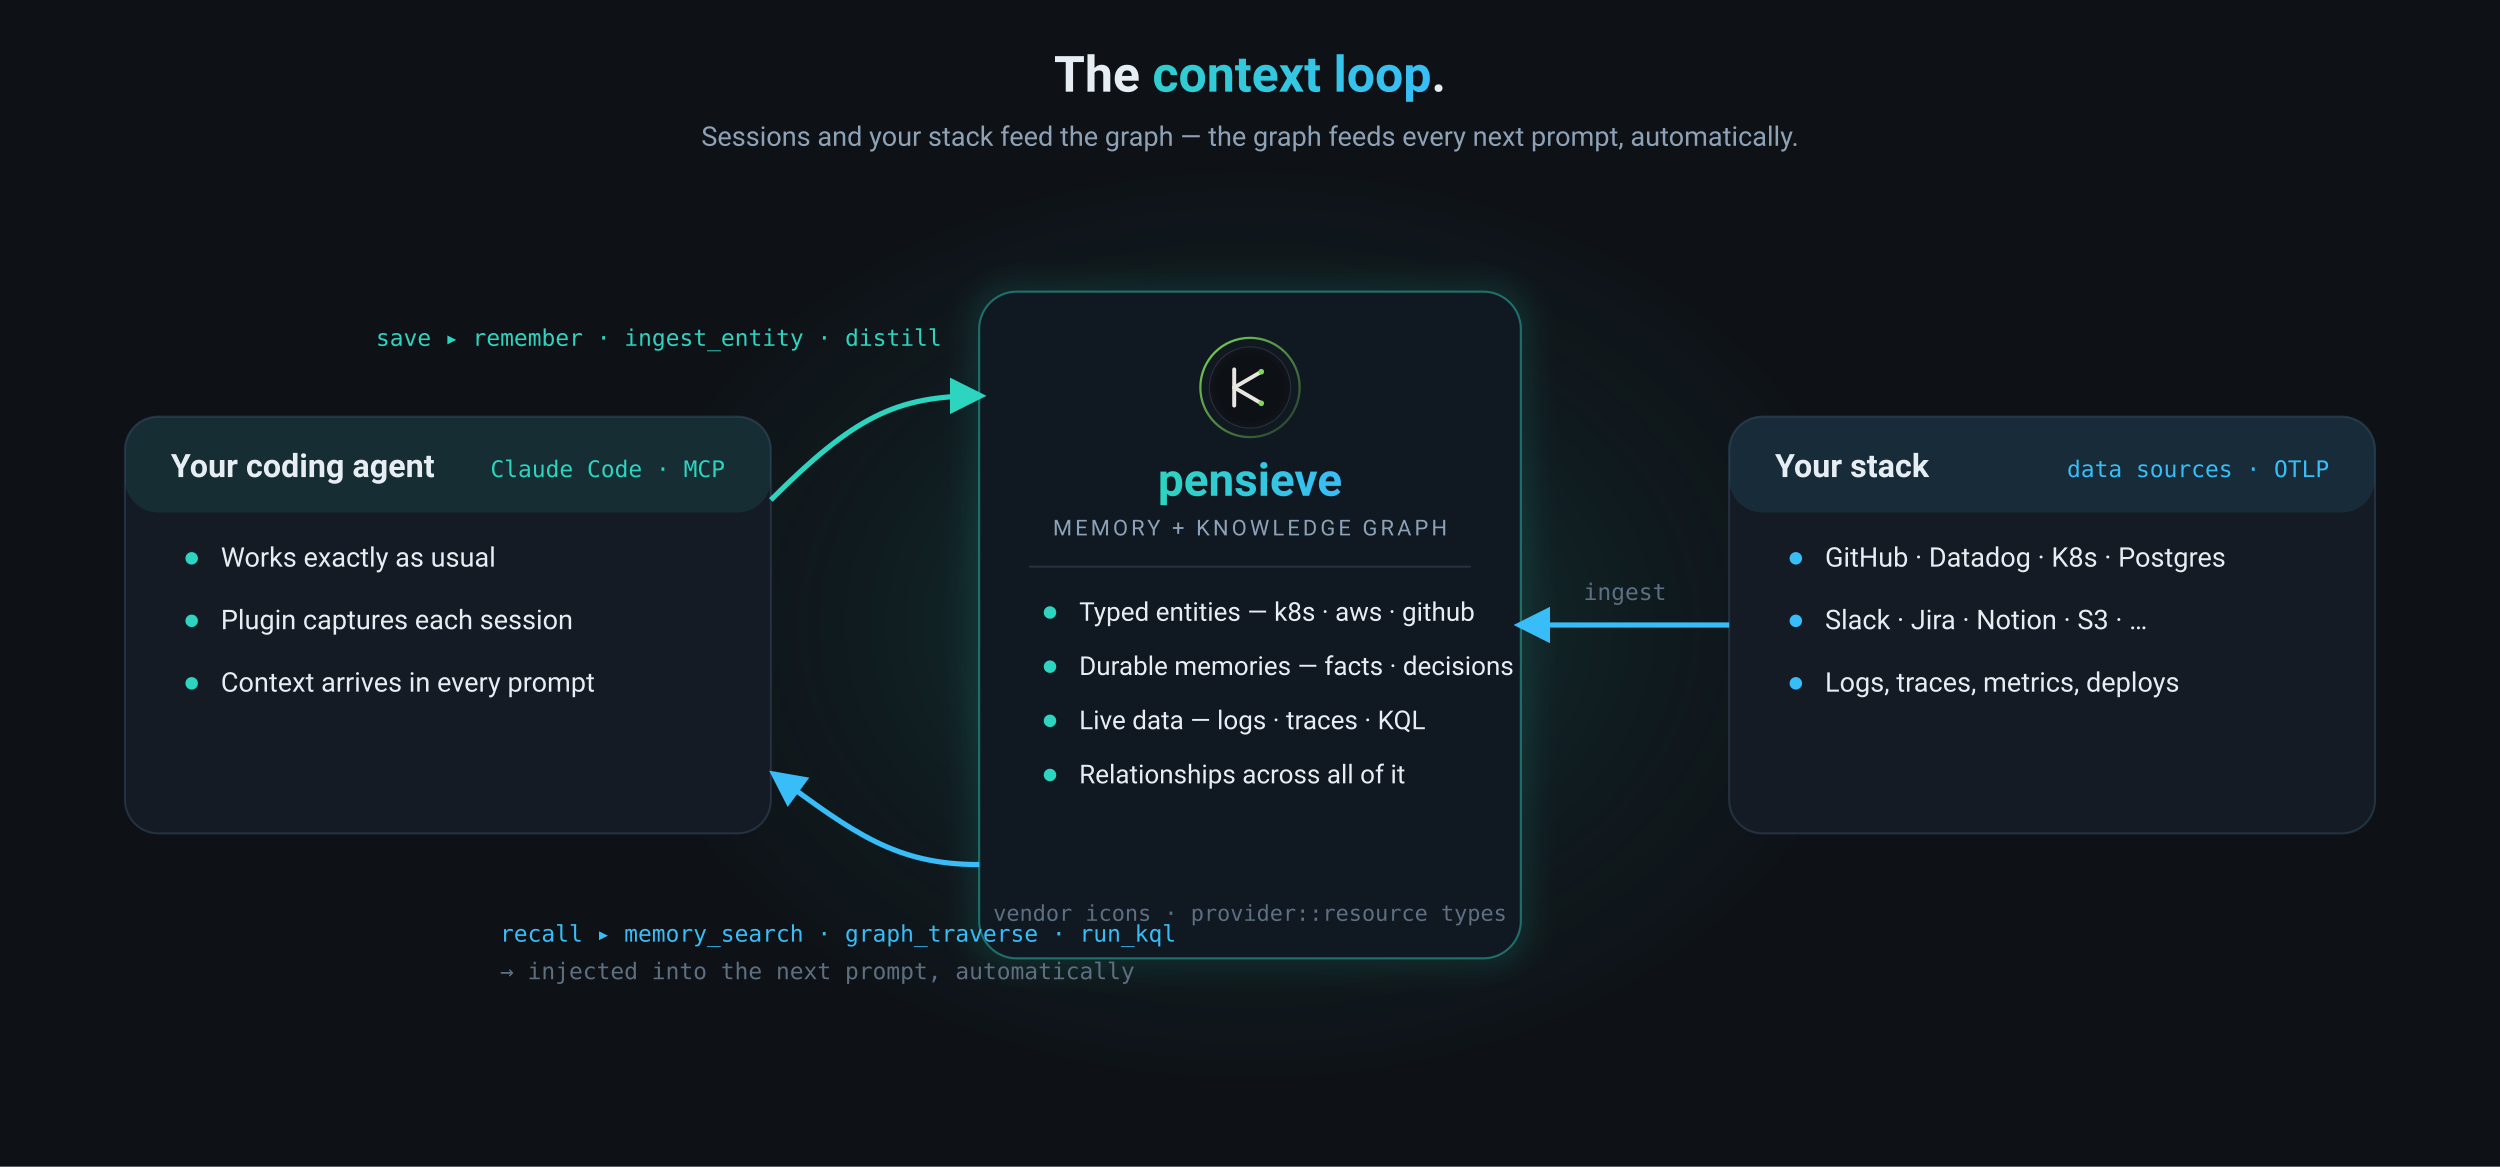
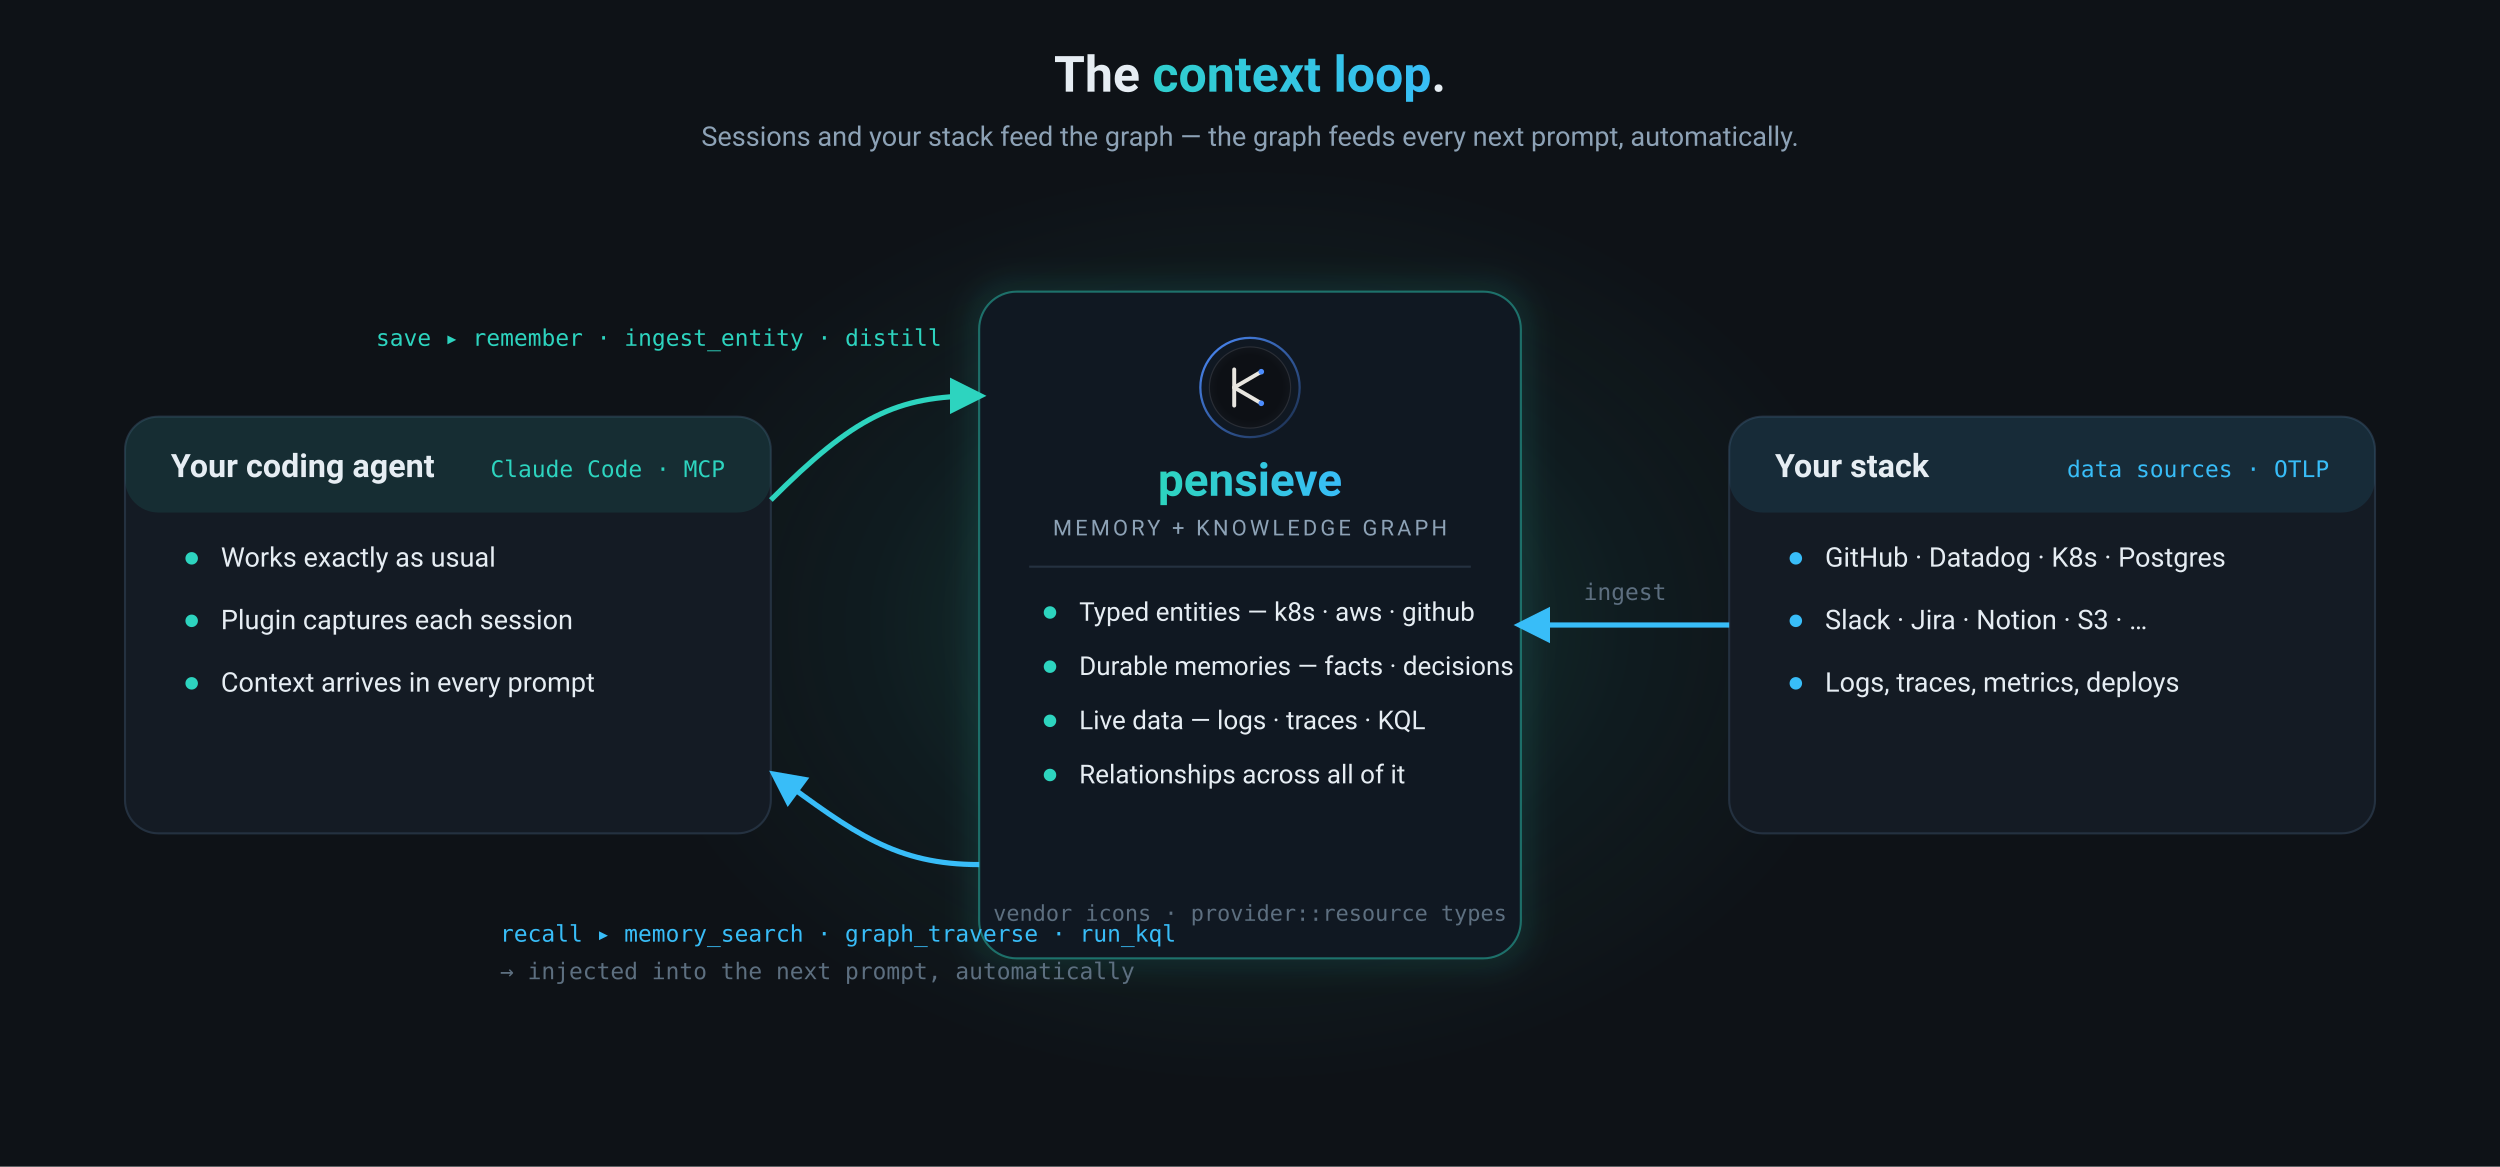
<svg xmlns="http://www.w3.org/2000/svg" viewBox="0 0 1200 560" font-family="IBM Plex Sans, ui-sans-serif, system-ui, -apple-system, Segoe UI, Roboto, sans-serif" role="img" aria-label="pensieve context loop — sessions and your stack feed the graph; the graph feeds every next prompt">
  <defs>
    <linearGradient id="brand" x1="0" y1="0" x2="1" y2="0">
      <stop offset="0" stop-color="#2dd4bf" />
      <stop offset="1" stop-color="#38bdf8" />
    </linearGradient>
    <radialGradient id="glow" cx="50%" cy="50%" r="50%">
      <stop offset="0" stop-color="#2dd4bf" stop-opacity="0.20" />
      <stop offset="60%" stop-color="#2dd4bf" stop-opacity="0.05" />
      <stop offset="100%" stop-color="#2dd4bf" stop-opacity="0" />
    </radialGradient>
    <radialGradient id="kmCore" cx="50%" cy="50%" r="50%">
      <stop offset="0" stop-color="#0d1015" />
      <stop offset="80%" stop-color="#0d1015" />
      <stop offset="100%" stop-color="#11151b" />
    </radialGradient>
    <linearGradient id="kmRing" x1="0" y1="0" x2="1" y2="1">
-       <stop offset="0" stop-color="#7ed957" />
-       <stop offset="60%" stop-color="#7ed957" stop-opacity="0.5" />
-       <stop offset="100%" stop-color="#7ed957" stop-opacity="0.15" />
+       <stop offset="0" stop-color="#4C8DFF" />
+       <stop offset="60%" stop-color="#4C8DFF" stop-opacity="0.5" />
+       <stop offset="100%" stop-color="#4C8DFF" stop-opacity="0.15" />
    </linearGradient>
    <marker id="arrT" viewBox="0 0 10 10" refX="8" refY="5" markerWidth="7" markerHeight="7" orient="auto-start-reverse">
      <path d="M0,0 L10,5 L0,10 Z" fill="#2dd4bf" />
    </marker>
    <marker id="arrC" viewBox="0 0 10 10" refX="8" refY="5" markerWidth="7" markerHeight="7" orient="auto-start-reverse">
      <path d="M0,0 L10,5 L0,10 Z" fill="#38bdf8" />
    </marker>
    <filter id="soft" x="-30%" y="-30%" width="160%" height="160%">
      <feGaussianBlur stdDeviation="6" />
    </filter>
  </defs>
  <rect width="1200" height="560" fill="#0e1217" />
  <ellipse cx="600.0" cy="300" rx="300" ry="220" fill="url(#glow)" />
  <text x="600.0" y="44" text-anchor="middle" font-size="24" font-weight="700" fill="#e6edf3">The <tspan fill="url(#brand)">context loop</tspan>.</text>
  <text x="600.0" y="70" text-anchor="middle" font-size="13" fill="#8da2b6">Sessions and your stack feed the graph — the graph feeds every next prompt, automatically.</text>
  <rect x="60" y="200" width="310" height="200" rx="16" fill="#141b24" stroke="#243140" />
  <rect x="60" y="200" width="310" height="46" rx="16" fill="#2dd4bf" opacity="0.10" />
  <text x="82" y="229" font-size="15.5" font-weight="700" fill="#e6edf3">Your coding agent</text>
  <text x="348" y="229" text-anchor="end" font-size="11" font-family="JetBrains Mono, ui-monospace, monospace" fill="#2dd4bf">Claude Code · MCP</text>
  <circle cx="92" cy="268" r="3" fill="#2dd4bf" />
  <text x="106" y="272" font-size="13" font-family="IBM Plex Sans, ui-sans-serif, system-ui, -apple-system, Segoe UI, Roboto, sans-serif" fill="#e6edf3">Works exactly as usual</text>
  <circle cx="92" cy="298" r="3" fill="#2dd4bf" />
  <text x="106" y="302" font-size="13" font-family="IBM Plex Sans, ui-sans-serif, system-ui, -apple-system, Segoe UI, Roboto, sans-serif" fill="#e6edf3">Plugin captures each session</text>
  <circle cx="92" cy="328" r="3" fill="#2dd4bf" />
  <text x="106" y="332" font-size="13" font-family="IBM Plex Sans, ui-sans-serif, system-ui, -apple-system, Segoe UI, Roboto, sans-serif" fill="#e6edf3">Context arrives in every prompt</text>
  <rect x="464" y="134" width="272" height="332" rx="22" fill="#2dd4bf" opacity="0.10" filter="url(#soft)" />
  <rect x="470" y="140" width="260" height="320" rx="18" fill="#101822" stroke="#2dd4bf" stroke-opacity="0.45" />
  <g transform="translate(574.0 160) scale(0.5417)">
    <circle cx="48" cy="48" r="44" fill="none" stroke="url(#kmRing)" stroke-width="2" />
    <circle cx="48" cy="48" r="36" fill="url(#kmCore)" stroke="#2a2e36" stroke-width="1" />
    <g stroke="#e8e6e0" stroke-width="3.5" stroke-linecap="round" fill="none">
      <line x1="34" y1="32" x2="34" y2="64" />
      <line x1="34" y1="48" x2="58" y2="34" />
      <line x1="34" y1="48" x2="58" y2="62" />
    </g>
-     <circle cx="58" cy="34" r="2.5" fill="#7ed957" />
-     <circle cx="58" cy="62" r="2.5" fill="#7ed957" />
+     <circle cx="58" cy="34" r="2.5" fill="#4C8DFF" />
+     <circle cx="58" cy="62" r="2.5" fill="#4C8DFF" />
  </g>
  <text x="600.0" y="238" text-anchor="middle" font-size="22" font-weight="700" fill="url(#brand)">pensieve</text>
  <text x="600.0" y="257" text-anchor="middle" font-size="10.5" letter-spacing="1.5" fill="#8da2b6">MEMORY + KNOWLEDGE GRAPH</text>
  <line x1="494" y1="272" x2="706" y2="272" stroke="#243140" />
  <circle cx="504" cy="294" r="3" fill="#2dd4bf" />
  <text x="518" y="298" font-size="12.5" font-family="IBM Plex Sans, ui-sans-serif, system-ui, -apple-system, Segoe UI, Roboto, sans-serif" fill="#e6edf3">Typed entities — k8s · aws · github</text>
  <circle cx="504" cy="320" r="3" fill="#2dd4bf" />
  <text x="518" y="324" font-size="12.5" font-family="IBM Plex Sans, ui-sans-serif, system-ui, -apple-system, Segoe UI, Roboto, sans-serif" fill="#e6edf3">Durable memories — facts · decisions</text>
  <circle cx="504" cy="346" r="3" fill="#2dd4bf" />
  <text x="518" y="350" font-size="12.5" font-family="IBM Plex Sans, ui-sans-serif, system-ui, -apple-system, Segoe UI, Roboto, sans-serif" fill="#e6edf3">Live data — logs · traces · KQL</text>
  <circle cx="504" cy="372" r="3" fill="#2dd4bf" />
  <text x="518" y="376" font-size="12.5" font-family="IBM Plex Sans, ui-sans-serif, system-ui, -apple-system, Segoe UI, Roboto, sans-serif" fill="#e6edf3">Relationships across all of it</text>
  <text x="600.0" y="442" text-anchor="middle" font-size="10.5" font-family="JetBrains Mono, ui-monospace, monospace" fill="#5d6f80">vendor icons · provider::resource types</text>
  <rect x="830" y="200" width="310" height="200" rx="16" fill="#141b24" stroke="#243140" />
  <rect x="830" y="200" width="310" height="46" rx="16" fill="#38bdf8" opacity="0.10" />
  <text x="852" y="229" font-size="15.5" font-weight="700" fill="#e6edf3">Your stack</text>
  <text x="1118" y="229" text-anchor="end" font-size="11" font-family="JetBrains Mono, ui-monospace, monospace" fill="#38bdf8">data sources · OTLP</text>
  <circle cx="862" cy="268" r="3" fill="#38bdf8" />
  <text x="876" y="272" font-size="13" font-family="IBM Plex Sans, ui-sans-serif, system-ui, -apple-system, Segoe UI, Roboto, sans-serif" fill="#e6edf3">GitHub · Datadog · K8s · Postgres</text>
  <circle cx="862" cy="298" r="3" fill="#38bdf8" />
  <text x="876" y="302" font-size="13" font-family="IBM Plex Sans, ui-sans-serif, system-ui, -apple-system, Segoe UI, Roboto, sans-serif" fill="#e6edf3">Slack · Jira · Notion · S3 · …</text>
  <circle cx="862" cy="328" r="3" fill="#38bdf8" />
  <text x="876" y="332" font-size="13" font-family="IBM Plex Sans, ui-sans-serif, system-ui, -apple-system, Segoe UI, Roboto, sans-serif" fill="#e6edf3">Logs, traces, metrics, deploys</text>
  <path d="M 370 240 C 410 200 430 190 470 190" fill="none" stroke="#2dd4bf" stroke-width="2.5" marker-end="url(#arrT)" />
  <text x="452" y="166" text-anchor="end" font-size="11" font-family="JetBrains Mono, ui-monospace, monospace" fill="#2dd4bf">save ▸ remember · ingest_entity · distill</text>
  <path d="M 470 415 C 430 415 410 400 372 372" fill="none" stroke="#38bdf8" stroke-width="2.5" marker-end="url(#arrC)" />
  <text x="240" y="452" font-size="11" font-family="JetBrains Mono, ui-monospace, monospace" fill="#38bdf8">recall ▸ memory_search · graph_traverse · run_kql</text>
  <text x="240" y="470" font-size="11" font-family="JetBrains Mono, ui-monospace, monospace" fill="#5d6f80">→ injected into the next prompt, automatically</text>
  <path d="M 830 300 C 790 300 770 300 730 300" fill="none" stroke="#38bdf8" stroke-width="2.5" marker-end="url(#arrC)" />
  <text x="780" y="288" text-anchor="middle" font-size="11" font-family="JetBrains Mono, ui-monospace, monospace" fill="#5d6f80">ingest</text>
</svg>
